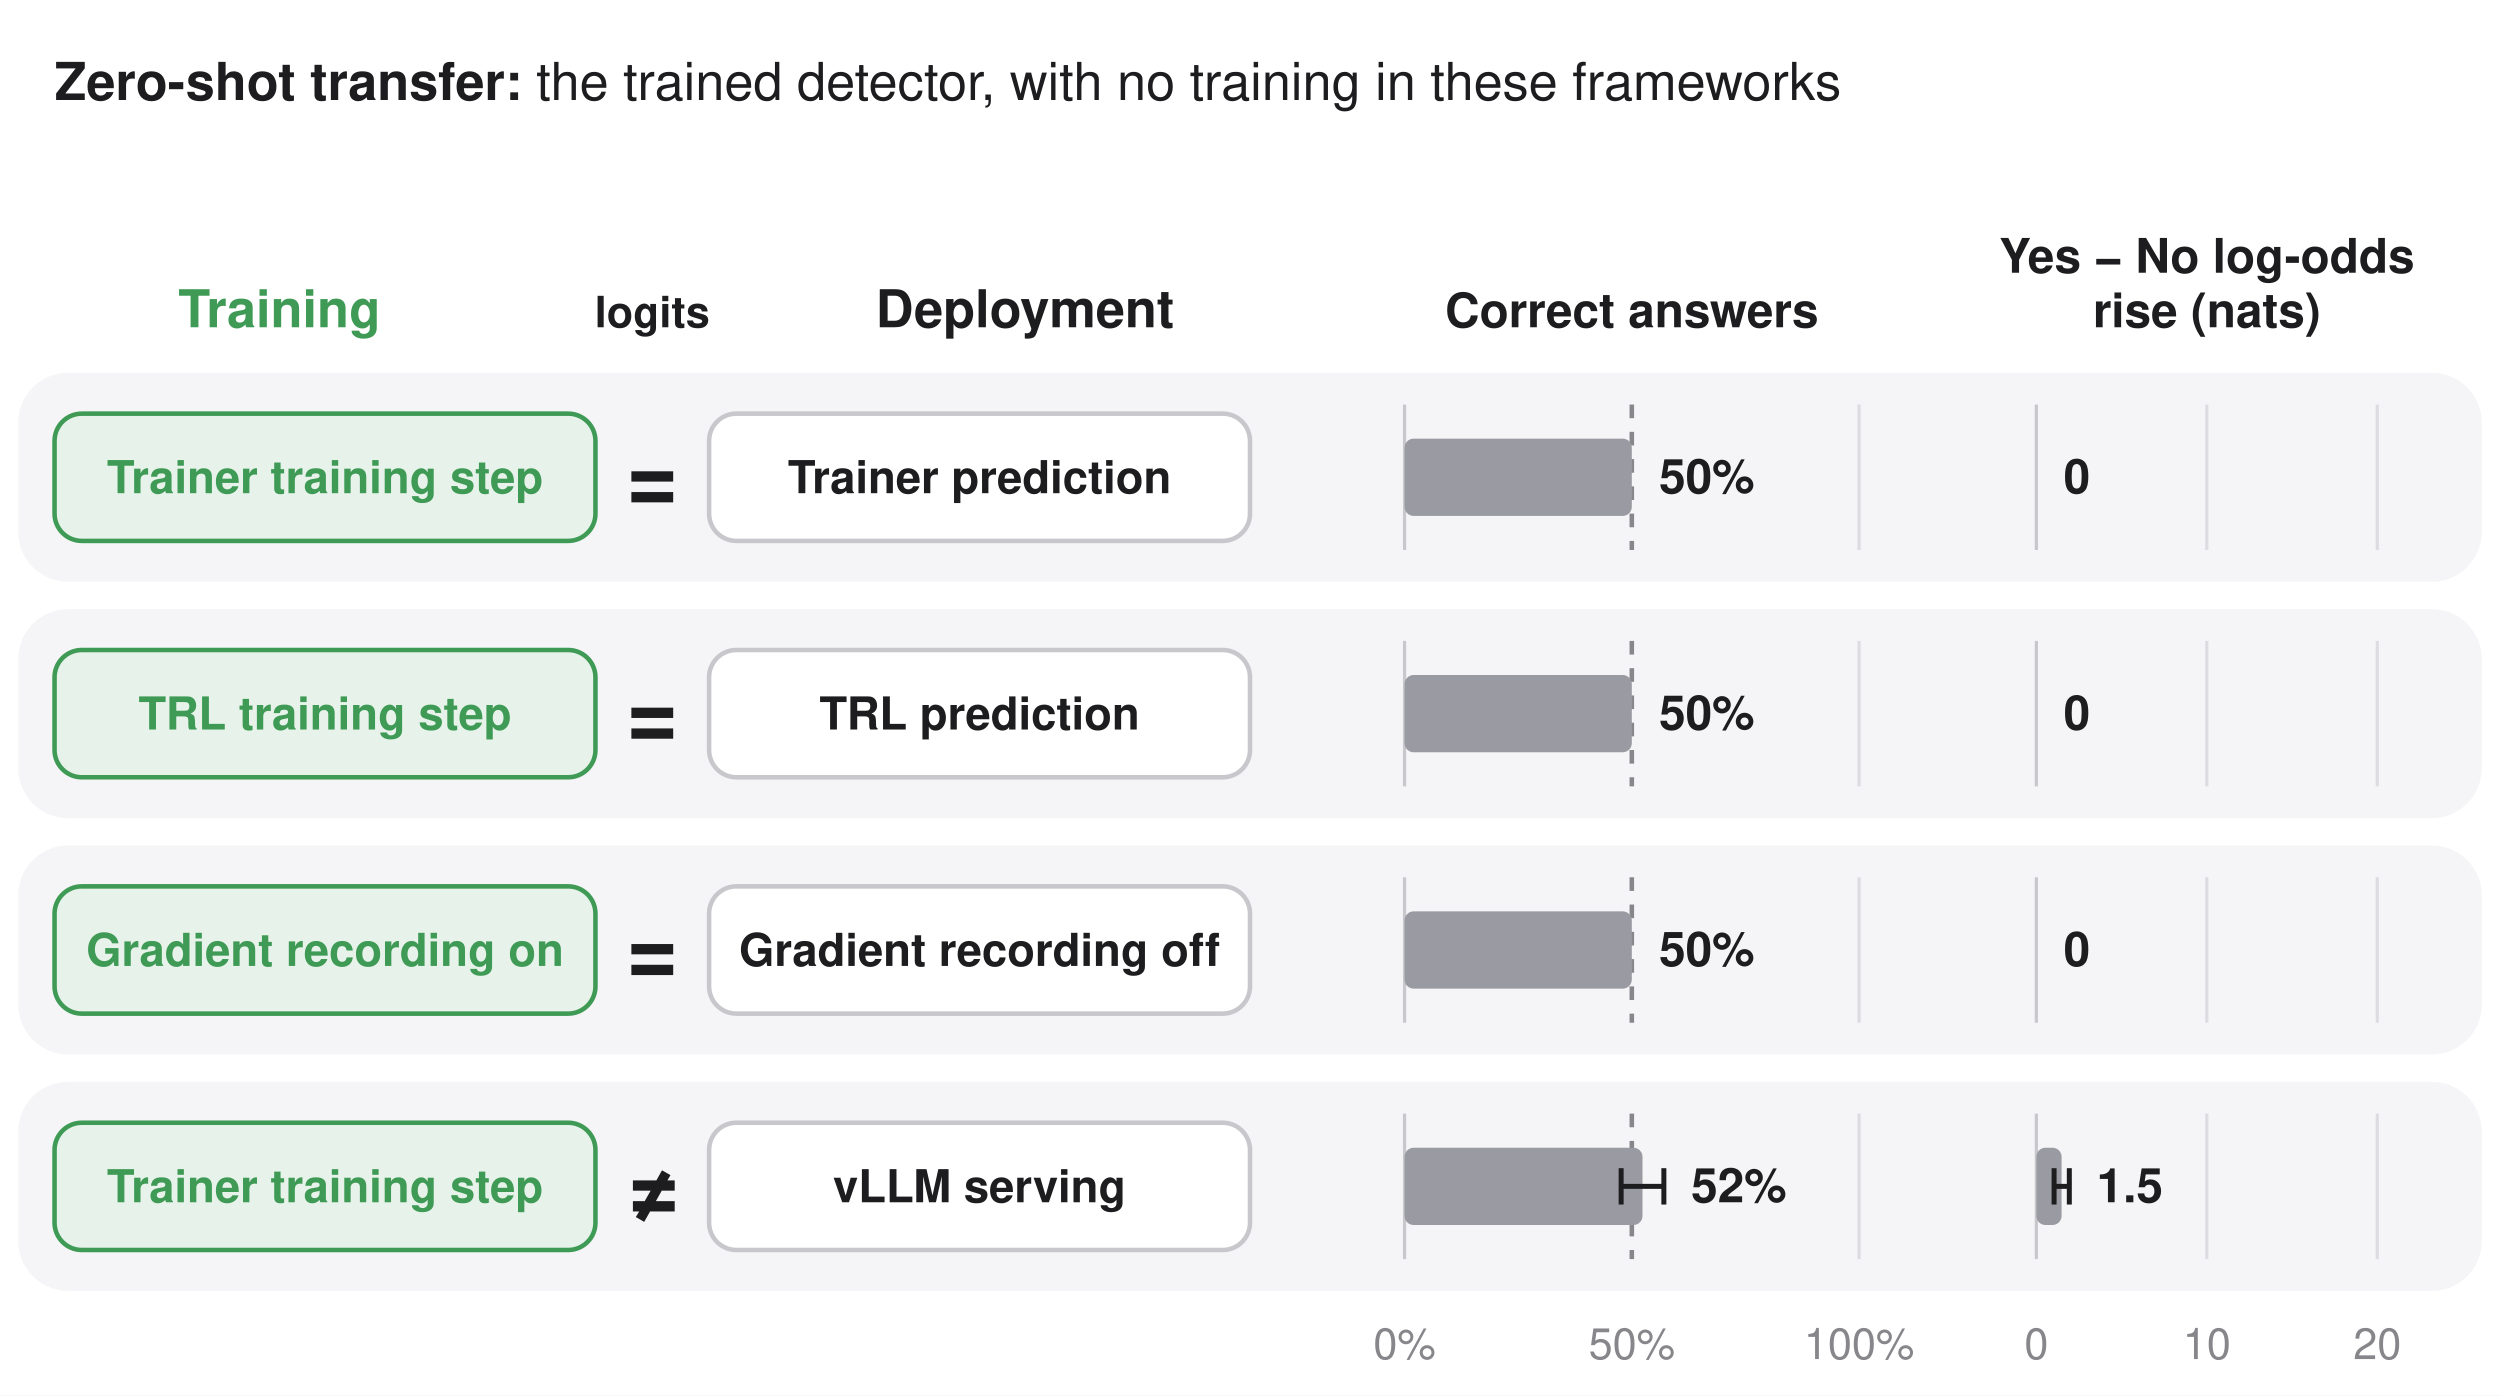
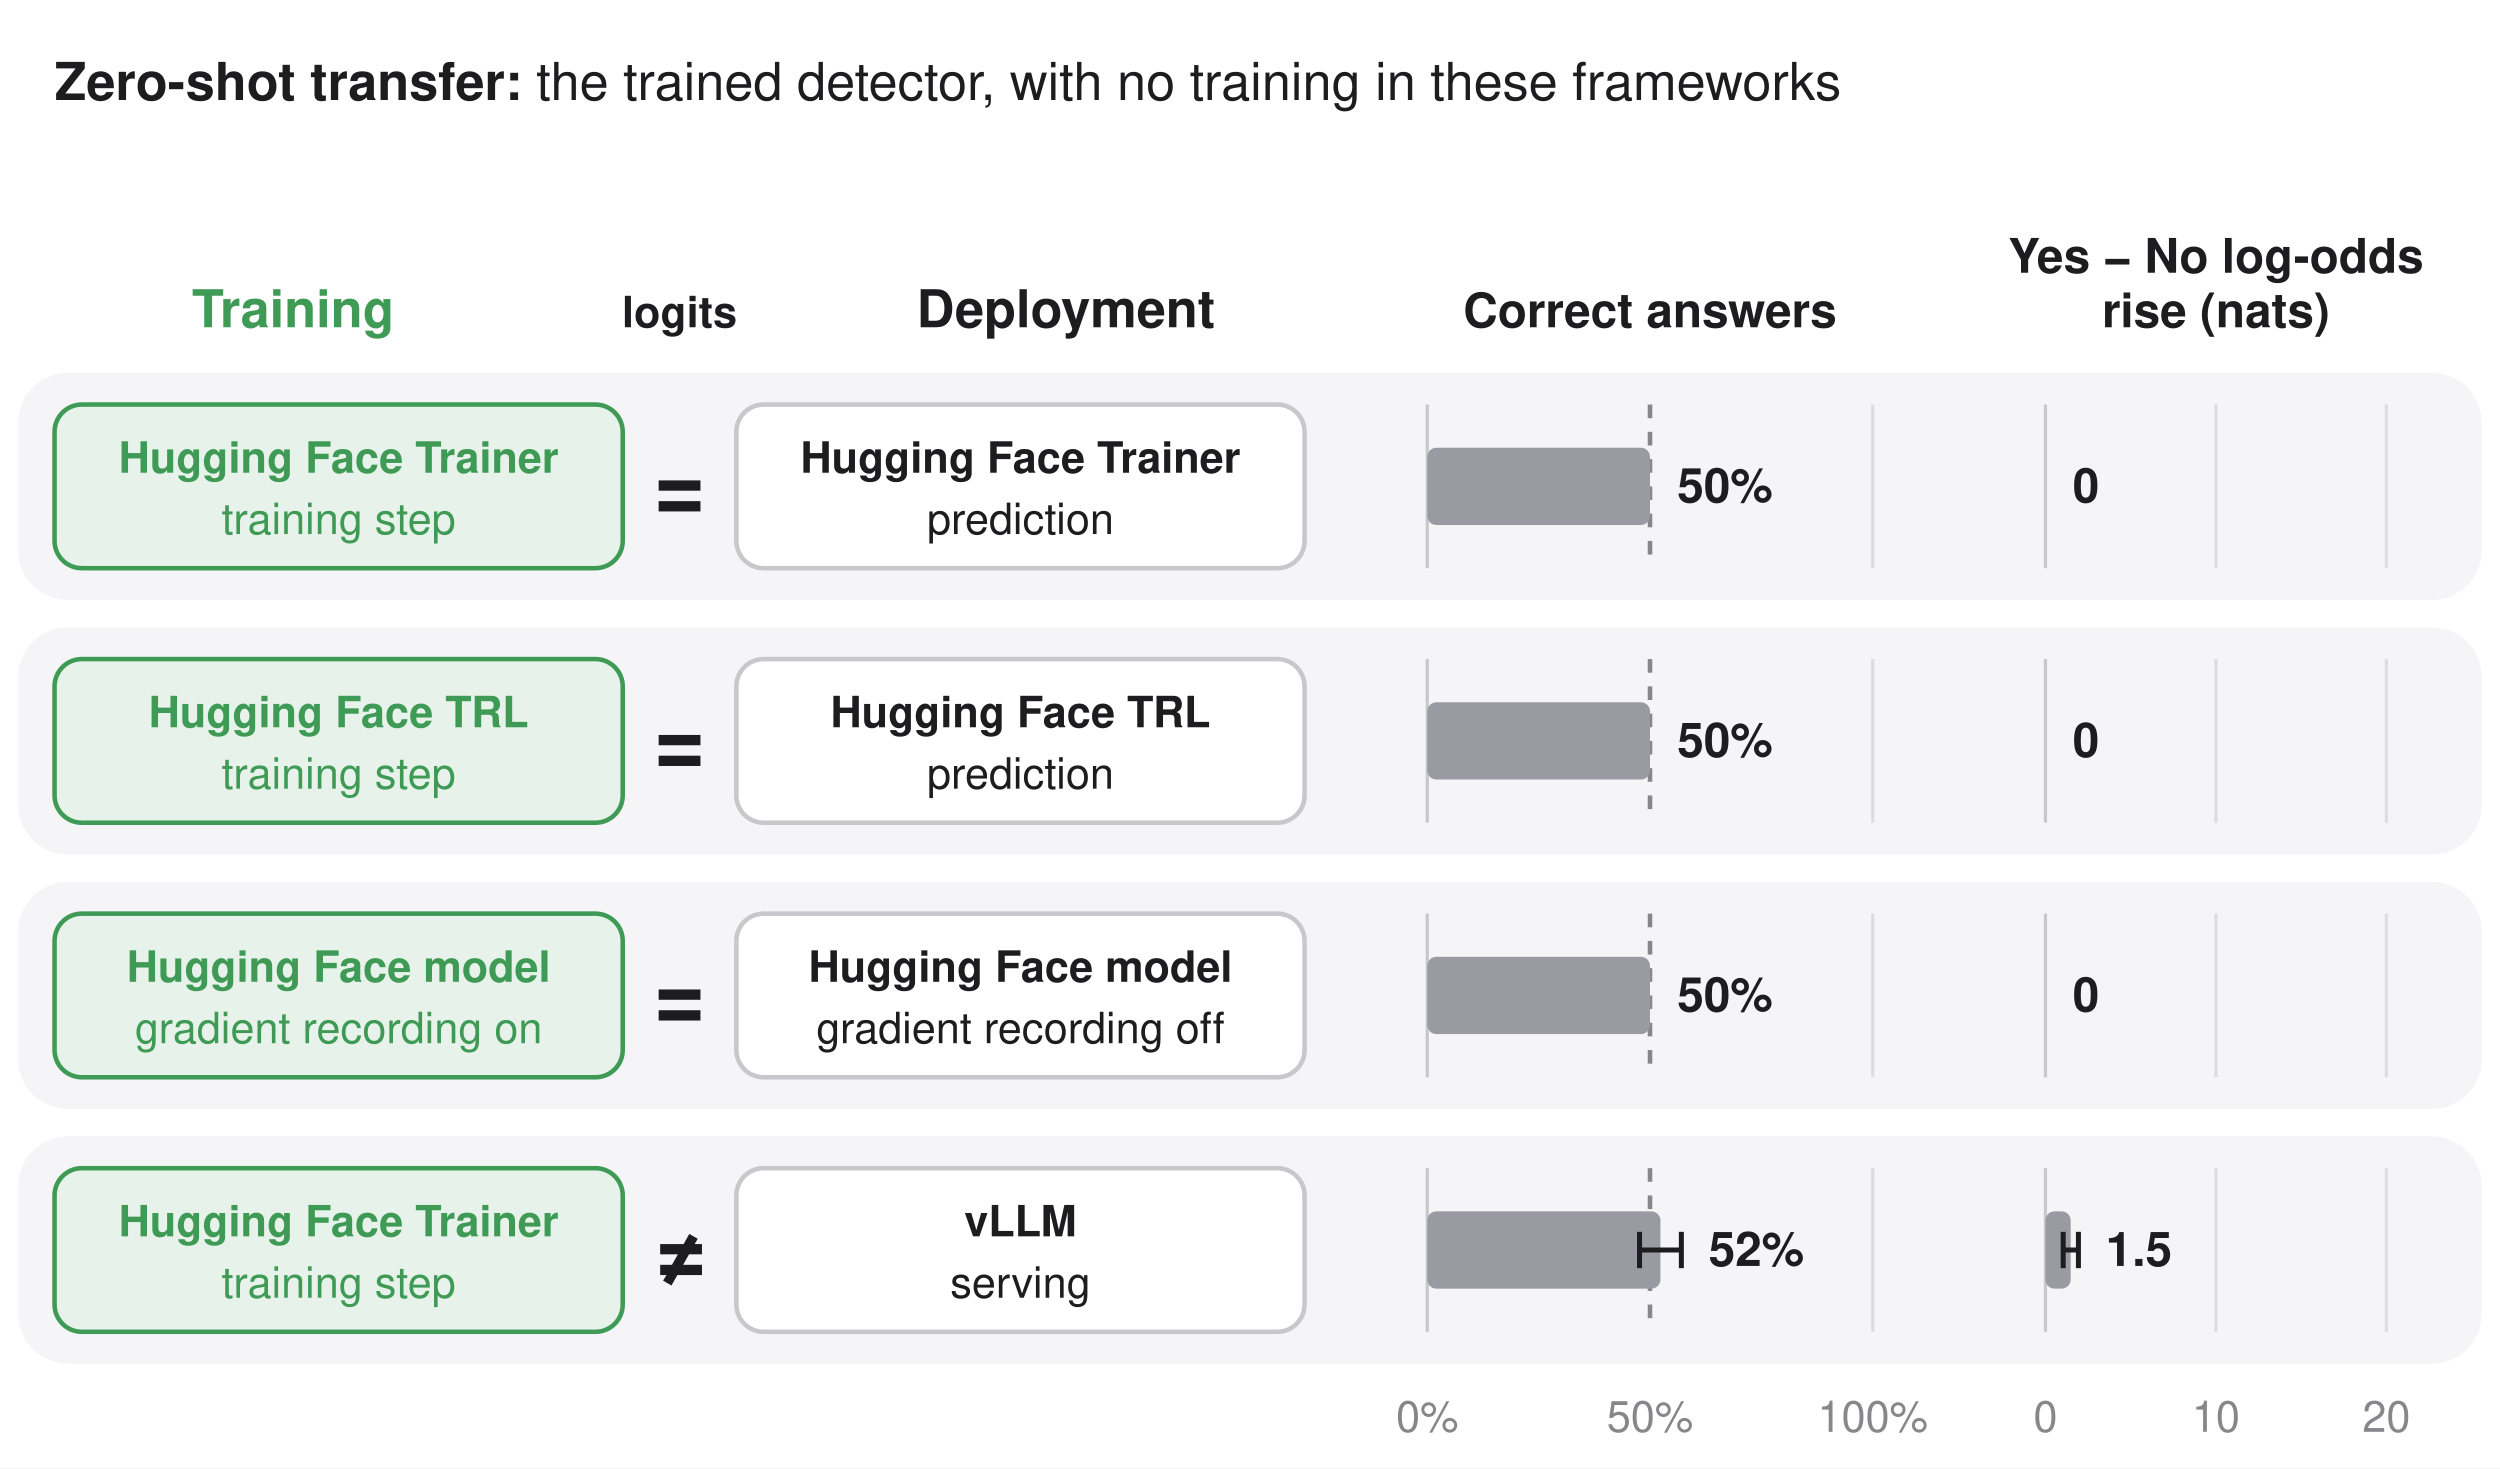
- <svg xmlns="http://www.w3.org/2000/svg" width="1100" height="614" viewBox="0 0 1100 614">
+ <svg xmlns="http://www.w3.org/2000/svg" width="1100" height="646" viewBox="0 0 1100 646">
  <defs>
    <filter id="shadow" x="-10%" y="-10%" width="120%" height="140%">
      <feGaussianBlur in="SourceAlpha" stdDeviation="7" />
      <feOffset dy="4" result="blur" />
      <feComponentTransfer>
        <feFuncA type="linear" slope="0.09" />
      </feComponentTransfer>
      <feMerge>
        <feMergeNode />
        <feMergeNode in="SourceGraphic" />
      </feMerge>
    </filter>
    <filter id="soft" x="-50%" y="-50%" width="200%" height="200%">
      <feGaussianBlur stdDeviation="6" />
    </filter>
  </defs>
  <rect width="100%" height="100%" fill="white" />
  <defs>
    <marker id="head-1D1D1F" viewBox="0 0 10 10" refX="8.5" refY="5" markerWidth="5.5" markerHeight="5.5" orient="auto">
      <path d="M0,0 L10,5 L0,10 z" fill="#1D1D1F" />
    </marker>
  </defs>
  <text x="24" y="44" font-family="Helvetica Neue, Helvetica, Arial, sans-serif" font-size="23" fill="#1D1D1F">
    <tspan font-weight="700">Zero-shot transfer:</tspan> the trained detector, with no training in these frameworks</text>
-   <text x="123.0" y="144.0" font-family="Helvetica Neue, Helvetica, Arial, sans-serif" font-size="23" font-weight="700" fill="#3E9A55" text-anchor="middle">Training</text>
-   <text x="451.0" y="144.0" font-family="Helvetica Neue, Helvetica, Arial, sans-serif" font-size="23" font-weight="700" fill="#1D1D1F" text-anchor="middle">Deployment</text>
-   <text x="287.0" y="144.0" font-family="Helvetica Neue, Helvetica, Arial, sans-serif" font-size="19" font-weight="700" fill="#1D1D1F" text-anchor="middle">logits</text>
-   <text x="718.0" y="144.0" font-family="Helvetica Neue, Helvetica, Arial, sans-serif" font-size="21" font-weight="700" fill="#1D1D1F" text-anchor="middle">Correct answers</text>
-   <text x="971.0" y="120.0" font-family="Helvetica Neue, Helvetica, Arial, sans-serif" font-size="21" font-weight="700" fill="#1D1D1F" text-anchor="middle">Yes − No log-odds</text>
-   <text x="971.0" y="144.0" font-family="Helvetica Neue, Helvetica, Arial, sans-serif" font-size="21" font-weight="700" fill="#1D1D1F" text-anchor="middle">rise (nats)</text>
-   <rect x="8" y="164" width="1084" height="92" rx="22" fill="#F5F5F7" />
-   <rect x="24.0" y="182.0" width="238.0" height="56.0" rx="12" fill="#E7F3EA" stroke="#3E9A55" stroke-width="2" />
-   <text x="143.0" y="217.0" font-family="Helvetica Neue, Helvetica, Arial, sans-serif" font-size="20" font-weight="700" fill="#3E9A55" text-anchor="middle">Trainer training step</text>
-   <rect x="312.0" y="182.0" width="238.0" height="56.0" rx="12" fill="white" stroke="#C7C7CC" stroke-width="2" />
-   <text x="431.0" y="217.0" font-family="Helvetica Neue, Helvetica, Arial, sans-serif" font-size="20" font-weight="700" fill="#1D1D1F" text-anchor="middle">Trainer prediction</text>
-   <text x="287.0" y="223.0" font-family="Helvetica Neue, Helvetica, Arial, sans-serif" font-size="38" font-weight="700" fill="#1D1D1F" text-anchor="middle">=</text>
-   <line x1="618.0" y1="178" x2="618.0" y2="242" stroke="#C7C7CC" stroke-width="1.4" />
-   <line x1="718.0" y1="178" x2="718.0" y2="242" stroke="#86868B" stroke-width="2" stroke-dasharray="6 6" />
-   <line x1="818.0" y1="178" x2="818.0" y2="242" stroke="#DCDCE1" stroke-width="1.4" />
-   <rect x="618" y="193.0" width="100.0" height="34" rx="4" fill="#9A9AA2" />
-   <text x="730.0" y="217.0" font-family="Helvetica Neue, Helvetica, Arial, sans-serif" font-size="21" font-weight="700" fill="#1D1D1F" text-anchor="start">50%</text>
-   <line x1="896.0" y1="178" x2="896.0" y2="242" stroke="#C7C7CC" stroke-width="1.4" />
-   <line x1="971.0" y1="178" x2="971.0" y2="242" stroke="#DCDCE1" stroke-width="1.4" />
-   <line x1="1046.0" y1="178" x2="1046.0" y2="242" stroke="#DCDCE1" stroke-width="1.4" />
-   <text x="908.0" y="217.0" font-family="Helvetica Neue, Helvetica, Arial, sans-serif" font-size="21" font-weight="700" fill="#1D1D1F" text-anchor="start">0</text>
-   <rect x="8" y="268" width="1084" height="92" rx="22" fill="#F5F5F7" />
-   <rect x="24.0" y="286.0" width="238.0" height="56.0" rx="12" fill="#E7F3EA" stroke="#3E9A55" stroke-width="2" />
-   <text x="143.0" y="321.0" font-family="Helvetica Neue, Helvetica, Arial, sans-serif" font-size="20" font-weight="700" fill="#3E9A55" text-anchor="middle">TRL training step</text>
-   <rect x="312.0" y="286.0" width="238.0" height="56.0" rx="12" fill="white" stroke="#C7C7CC" stroke-width="2" />
-   <text x="431.0" y="321.0" font-family="Helvetica Neue, Helvetica, Arial, sans-serif" font-size="20" font-weight="700" fill="#1D1D1F" text-anchor="middle">TRL prediction</text>
-   <text x="287.0" y="327.0" font-family="Helvetica Neue, Helvetica, Arial, sans-serif" font-size="38" font-weight="700" fill="#1D1D1F" text-anchor="middle">=</text>
-   <line x1="618.0" y1="282" x2="618.0" y2="346" stroke="#C7C7CC" stroke-width="1.4" />
-   <line x1="718.0" y1="282" x2="718.0" y2="346" stroke="#86868B" stroke-width="2" stroke-dasharray="6 6" />
-   <line x1="818.0" y1="282" x2="818.0" y2="346" stroke="#DCDCE1" stroke-width="1.4" />
-   <rect x="618" y="297.0" width="100.0" height="34" rx="4" fill="#9A9AA2" />
-   <text x="730.0" y="321.0" font-family="Helvetica Neue, Helvetica, Arial, sans-serif" font-size="21" font-weight="700" fill="#1D1D1F" text-anchor="start">50%</text>
-   <line x1="896.0" y1="282" x2="896.0" y2="346" stroke="#C7C7CC" stroke-width="1.4" />
-   <line x1="971.0" y1="282" x2="971.0" y2="346" stroke="#DCDCE1" stroke-width="1.4" />
-   <line x1="1046.0" y1="282" x2="1046.0" y2="346" stroke="#DCDCE1" stroke-width="1.4" />
-   <text x="908.0" y="321.0" font-family="Helvetica Neue, Helvetica, Arial, sans-serif" font-size="21" font-weight="700" fill="#1D1D1F" text-anchor="start">0</text>
-   <rect x="8" y="372" width="1084" height="92" rx="22" fill="#F5F5F7" />
-   <rect x="24.0" y="390.0" width="238.0" height="56.0" rx="12" fill="#E7F3EA" stroke="#3E9A55" stroke-width="2" />
-   <text x="143.0" y="425.0" font-family="Helvetica Neue, Helvetica, Arial, sans-serif" font-size="20" font-weight="700" fill="#3E9A55" text-anchor="middle">Gradient recording on</text>
-   <rect x="312.0" y="390.0" width="238.0" height="56.0" rx="12" fill="white" stroke="#C7C7CC" stroke-width="2" />
-   <text x="431.0" y="425.0" font-family="Helvetica Neue, Helvetica, Arial, sans-serif" font-size="20" font-weight="700" fill="#1D1D1F" text-anchor="middle">Gradient recording off</text>
-   <text x="287.0" y="431.0" font-family="Helvetica Neue, Helvetica, Arial, sans-serif" font-size="38" font-weight="700" fill="#1D1D1F" text-anchor="middle">=</text>
-   <line x1="618.0" y1="386" x2="618.0" y2="450" stroke="#C7C7CC" stroke-width="1.4" />
-   <line x1="718.0" y1="386" x2="718.0" y2="450" stroke="#86868B" stroke-width="2" stroke-dasharray="6 6" />
-   <line x1="818.0" y1="386" x2="818.0" y2="450" stroke="#DCDCE1" stroke-width="1.4" />
-   <rect x="618" y="401.0" width="100.0" height="34" rx="4" fill="#9A9AA2" />
-   <text x="730.0" y="425.0" font-family="Helvetica Neue, Helvetica, Arial, sans-serif" font-size="21" font-weight="700" fill="#1D1D1F" text-anchor="start">50%</text>
-   <line x1="896.0" y1="386" x2="896.0" y2="450" stroke="#C7C7CC" stroke-width="1.4" />
-   <line x1="971.0" y1="386" x2="971.0" y2="450" stroke="#DCDCE1" stroke-width="1.4" />
-   <line x1="1046.0" y1="386" x2="1046.0" y2="450" stroke="#DCDCE1" stroke-width="1.4" />
-   <text x="908.0" y="425.0" font-family="Helvetica Neue, Helvetica, Arial, sans-serif" font-size="21" font-weight="700" fill="#1D1D1F" text-anchor="start">0</text>
-   <rect x="8" y="476" width="1084" height="92" rx="22" fill="#F5F5F7" />
-   <rect x="24.0" y="494.0" width="238.0" height="56.0" rx="12" fill="#E7F3EA" stroke="#3E9A55" stroke-width="2" />
-   <text x="143.0" y="529.0" font-family="Helvetica Neue, Helvetica, Arial, sans-serif" font-size="20" font-weight="700" fill="#3E9A55" text-anchor="middle">Trainer training step</text>
-   <rect x="312.0" y="494.0" width="238.0" height="56.0" rx="12" fill="white" stroke="#C7C7CC" stroke-width="2" />
-   <text x="431.0" y="529.0" font-family="Helvetica Neue, Helvetica, Arial, sans-serif" font-size="20" font-weight="700" fill="#1D1D1F" text-anchor="middle">vLLM serving</text>
-   <text x="287.0" y="535.0" font-family="Helvetica Neue, Helvetica, Arial, sans-serif" font-size="38" font-weight="700" fill="#1D1D1F" text-anchor="middle">≠</text>
-   <line x1="618.0" y1="490" x2="618.0" y2="554" stroke="#C7C7CC" stroke-width="1.4" />
-   <line x1="718.0" y1="490" x2="718.0" y2="554" stroke="#86868B" stroke-width="2" stroke-dasharray="6 6" />
-   <line x1="818.0" y1="490" x2="818.0" y2="554" stroke="#DCDCE1" stroke-width="1.4" />
-   <rect x="618" y="505.0" width="104.7" height="34" rx="4" fill="#9A9AA2" />
-   <path d="M713.3 522.0H732.1M713.3 514.0V530.0M732.1 514.0V530.0" stroke="#1D1D1F" stroke-width="2.2" fill="none" />
-   <text x="744.1" y="529.0" font-family="Helvetica Neue, Helvetica, Arial, sans-serif" font-size="21" font-weight="700" fill="#1D1D1F" text-anchor="start">52%</text>
-   <line x1="896.0" y1="490" x2="896.0" y2="554" stroke="#C7C7CC" stroke-width="1.4" />
-   <line x1="971.0" y1="490" x2="971.0" y2="554" stroke="#DCDCE1" stroke-width="1.4" />
-   <line x1="1046.0" y1="490" x2="1046.0" y2="554" stroke="#DCDCE1" stroke-width="1.4" />
-   <rect x="896" y="505.0" width="11.1" height="34" rx="4" fill="#9A9AA2" />
-   <path d="M903.8 522.0H910.5M903.8 514.0V530.0M910.5 514.0V530.0" stroke="#1D1D1F" stroke-width="2.2" fill="none" />
-   <text x="922.5" y="529.0" font-family="Helvetica Neue, Helvetica, Arial, sans-serif" font-size="21" font-weight="700" fill="#1D1D1F" text-anchor="start">1.5</text>
-   <text x="618.0" y="598.0" font-family="Helvetica Neue, Helvetica, Arial, sans-serif" font-size="19" font-weight="400" fill="#86868B" text-anchor="middle">0%</text>
-   <text x="718.0" y="598.0" font-family="Helvetica Neue, Helvetica, Arial, sans-serif" font-size="19" font-weight="400" fill="#86868B" text-anchor="middle">50%</text>
-   <text x="818.0" y="598.0" font-family="Helvetica Neue, Helvetica, Arial, sans-serif" font-size="19" font-weight="400" fill="#86868B" text-anchor="middle">100%</text>
-   <text x="896.0" y="598.0" font-family="Helvetica Neue, Helvetica, Arial, sans-serif" font-size="19" font-weight="400" fill="#86868B" text-anchor="middle">0</text>
-   <text x="971.0" y="598.0" font-family="Helvetica Neue, Helvetica, Arial, sans-serif" font-size="19" font-weight="400" fill="#86868B" text-anchor="middle">10</text>
-   <text x="1046.0" y="598.0" font-family="Helvetica Neue, Helvetica, Arial, sans-serif" font-size="19" font-weight="400" fill="#86868B" text-anchor="middle">20</text>
+   <text x="129.0" y="144.0" font-family="Helvetica Neue, Helvetica, Arial, sans-serif" font-size="23" font-weight="700" fill="#3E9A55" text-anchor="middle">Training</text>
+   <text x="469.0" y="144.0" font-family="Helvetica Neue, Helvetica, Arial, sans-serif" font-size="23" font-weight="700" fill="#1D1D1F" text-anchor="middle">Deployment</text>
+   <text x="299.0" y="144.0" font-family="Helvetica Neue, Helvetica, Arial, sans-serif" font-size="19" font-weight="700" fill="#1D1D1F" text-anchor="middle">logits</text>
+   <text x="726.0" y="144.0" font-family="Helvetica Neue, Helvetica, Arial, sans-serif" font-size="21" font-weight="700" fill="#1D1D1F" text-anchor="middle">Correct answers</text>
+   <text x="975.0" y="120.0" font-family="Helvetica Neue, Helvetica, Arial, sans-serif" font-size="21" font-weight="700" fill="#1D1D1F" text-anchor="middle">Yes − No log-odds</text>
+   <text x="975.0" y="144.0" font-family="Helvetica Neue, Helvetica, Arial, sans-serif" font-size="21" font-weight="700" fill="#1D1D1F" text-anchor="middle">rise (nats)</text>
+   <rect x="8" y="164" width="1084" height="100" rx="22" fill="#F5F5F7" />
+   <rect x="24.0" y="178.0" width="250.0" height="72.0" rx="12" fill="#E7F3EA" stroke="#3E9A55" stroke-width="2" />
+   <text x="149.0" y="208.0" font-family="Helvetica Neue, Helvetica, Arial, sans-serif" font-size="19" font-weight="700" fill="#3E9A55" text-anchor="middle">Hugging Face Trainer</text>
+   <text x="149.0" y="235.0" font-family="Helvetica Neue, Helvetica, Arial, sans-serif" font-size="19" font-weight="400" fill="#3E9A55" text-anchor="middle">training step</text>
+   <rect x="324.0" y="178.0" width="250.0" height="72.0" rx="12" fill="white" stroke="#C7C7CC" stroke-width="2" />
+   <text x="449.0" y="208.0" font-family="Helvetica Neue, Helvetica, Arial, sans-serif" font-size="19" font-weight="700" fill="#1D1D1F" text-anchor="middle">Hugging Face Trainer</text>
+   <text x="449.0" y="235.0" font-family="Helvetica Neue, Helvetica, Arial, sans-serif" font-size="19" font-weight="400" fill="#1D1D1F" text-anchor="middle">prediction</text>
+   <text x="299.0" y="227.0" font-family="Helvetica Neue, Helvetica, Arial, sans-serif" font-size="38" font-weight="700" fill="#1D1D1F" text-anchor="middle">=</text>
+   <line x1="628.0" y1="178" x2="628.0" y2="250" stroke="#C7C7CC" stroke-width="1.4" />
+   <line x1="726.0" y1="178" x2="726.0" y2="250" stroke="#86868B" stroke-width="2" stroke-dasharray="6 6" />
+   <line x1="824.0" y1="178" x2="824.0" y2="250" stroke="#DCDCE1" stroke-width="1.4" />
+   <rect x="628" y="197.0" width="98.0" height="34" rx="4" fill="#9A9AA2" />
+   <text x="738.0" y="221.0" font-family="Helvetica Neue, Helvetica, Arial, sans-serif" font-size="21" font-weight="700" fill="#1D1D1F" text-anchor="start">50%</text>
+   <line x1="900.0" y1="178" x2="900.0" y2="250" stroke="#C7C7CC" stroke-width="1.4" />
+   <line x1="975.0" y1="178" x2="975.0" y2="250" stroke="#DCDCE1" stroke-width="1.4" />
+   <line x1="1050.0" y1="178" x2="1050.0" y2="250" stroke="#DCDCE1" stroke-width="1.4" />
+   <text x="912.0" y="221.0" font-family="Helvetica Neue, Helvetica, Arial, sans-serif" font-size="21" font-weight="700" fill="#1D1D1F" text-anchor="start">0</text>
+   <rect x="8" y="276" width="1084" height="100" rx="22" fill="#F5F5F7" />
+   <rect x="24.0" y="290.0" width="250.0" height="72.0" rx="12" fill="#E7F3EA" stroke="#3E9A55" stroke-width="2" />
+   <text x="149.0" y="320.0" font-family="Helvetica Neue, Helvetica, Arial, sans-serif" font-size="19" font-weight="700" fill="#3E9A55" text-anchor="middle">Hugging Face TRL</text>
+   <text x="149.0" y="347.0" font-family="Helvetica Neue, Helvetica, Arial, sans-serif" font-size="19" font-weight="400" fill="#3E9A55" text-anchor="middle">training step</text>
+   <rect x="324.0" y="290.0" width="250.0" height="72.0" rx="12" fill="white" stroke="#C7C7CC" stroke-width="2" />
+   <text x="449.0" y="320.0" font-family="Helvetica Neue, Helvetica, Arial, sans-serif" font-size="19" font-weight="700" fill="#1D1D1F" text-anchor="middle">Hugging Face TRL</text>
+   <text x="449.0" y="347.0" font-family="Helvetica Neue, Helvetica, Arial, sans-serif" font-size="19" font-weight="400" fill="#1D1D1F" text-anchor="middle">prediction</text>
+   <text x="299.0" y="339.0" font-family="Helvetica Neue, Helvetica, Arial, sans-serif" font-size="38" font-weight="700" fill="#1D1D1F" text-anchor="middle">=</text>
+   <line x1="628.0" y1="290" x2="628.0" y2="362" stroke="#C7C7CC" stroke-width="1.4" />
+   <line x1="726.0" y1="290" x2="726.0" y2="362" stroke="#86868B" stroke-width="2" stroke-dasharray="6 6" />
+   <line x1="824.0" y1="290" x2="824.0" y2="362" stroke="#DCDCE1" stroke-width="1.4" />
+   <rect x="628" y="309.0" width="98.0" height="34" rx="4" fill="#9A9AA2" />
+   <text x="738.0" y="333.0" font-family="Helvetica Neue, Helvetica, Arial, sans-serif" font-size="21" font-weight="700" fill="#1D1D1F" text-anchor="start">50%</text>
+   <line x1="900.0" y1="290" x2="900.0" y2="362" stroke="#C7C7CC" stroke-width="1.4" />
+   <line x1="975.0" y1="290" x2="975.0" y2="362" stroke="#DCDCE1" stroke-width="1.4" />
+   <line x1="1050.0" y1="290" x2="1050.0" y2="362" stroke="#DCDCE1" stroke-width="1.4" />
+   <text x="912.0" y="333.0" font-family="Helvetica Neue, Helvetica, Arial, sans-serif" font-size="21" font-weight="700" fill="#1D1D1F" text-anchor="start">0</text>
+   <rect x="8" y="388" width="1084" height="100" rx="22" fill="#F5F5F7" />
+   <rect x="24.0" y="402.0" width="250.0" height="72.0" rx="12" fill="#E7F3EA" stroke="#3E9A55" stroke-width="2" />
+   <text x="149.0" y="432.0" font-family="Helvetica Neue, Helvetica, Arial, sans-serif" font-size="19" font-weight="700" fill="#3E9A55" text-anchor="middle">Hugging Face model</text>
+   <text x="149.0" y="459.0" font-family="Helvetica Neue, Helvetica, Arial, sans-serif" font-size="19" font-weight="400" fill="#3E9A55" text-anchor="middle">gradient recording on</text>
+   <rect x="324.0" y="402.0" width="250.0" height="72.0" rx="12" fill="white" stroke="#C7C7CC" stroke-width="2" />
+   <text x="449.0" y="432.0" font-family="Helvetica Neue, Helvetica, Arial, sans-serif" font-size="19" font-weight="700" fill="#1D1D1F" text-anchor="middle">Hugging Face model</text>
+   <text x="449.0" y="459.0" font-family="Helvetica Neue, Helvetica, Arial, sans-serif" font-size="19" font-weight="400" fill="#1D1D1F" text-anchor="middle">gradient recording off</text>
+   <text x="299.0" y="451.0" font-family="Helvetica Neue, Helvetica, Arial, sans-serif" font-size="38" font-weight="700" fill="#1D1D1F" text-anchor="middle">=</text>
+   <line x1="628.0" y1="402" x2="628.0" y2="474" stroke="#C7C7CC" stroke-width="1.4" />
+   <line x1="726.0" y1="402" x2="726.0" y2="474" stroke="#86868B" stroke-width="2" stroke-dasharray="6 6" />
+   <line x1="824.0" y1="402" x2="824.0" y2="474" stroke="#DCDCE1" stroke-width="1.4" />
+   <rect x="628" y="421.0" width="98.0" height="34" rx="4" fill="#9A9AA2" />
+   <text x="738.0" y="445.0" font-family="Helvetica Neue, Helvetica, Arial, sans-serif" font-size="21" font-weight="700" fill="#1D1D1F" text-anchor="start">50%</text>
+   <line x1="900.0" y1="402" x2="900.0" y2="474" stroke="#C7C7CC" stroke-width="1.4" />
+   <line x1="975.0" y1="402" x2="975.0" y2="474" stroke="#DCDCE1" stroke-width="1.4" />
+   <line x1="1050.0" y1="402" x2="1050.0" y2="474" stroke="#DCDCE1" stroke-width="1.4" />
+   <text x="912.0" y="445.0" font-family="Helvetica Neue, Helvetica, Arial, sans-serif" font-size="21" font-weight="700" fill="#1D1D1F" text-anchor="start">0</text>
+   <rect x="8" y="500" width="1084" height="100" rx="22" fill="#F5F5F7" />
+   <rect x="24.0" y="514.0" width="250.0" height="72.0" rx="12" fill="#E7F3EA" stroke="#3E9A55" stroke-width="2" />
+   <text x="149.0" y="544.0" font-family="Helvetica Neue, Helvetica, Arial, sans-serif" font-size="19" font-weight="700" fill="#3E9A55" text-anchor="middle">Hugging Face Trainer</text>
+   <text x="149.0" y="571.0" font-family="Helvetica Neue, Helvetica, Arial, sans-serif" font-size="19" font-weight="400" fill="#3E9A55" text-anchor="middle">training step</text>
+   <rect x="324.0" y="514.0" width="250.0" height="72.0" rx="12" fill="white" stroke="#C7C7CC" stroke-width="2" />
+   <text x="449.0" y="544.0" font-family="Helvetica Neue, Helvetica, Arial, sans-serif" font-size="19" font-weight="700" fill="#1D1D1F" text-anchor="middle">vLLM</text>
+   <text x="449.0" y="571.0" font-family="Helvetica Neue, Helvetica, Arial, sans-serif" font-size="19" font-weight="400" fill="#1D1D1F" text-anchor="middle">serving</text>
+   <text x="299.0" y="563.0" font-family="Helvetica Neue, Helvetica, Arial, sans-serif" font-size="38" font-weight="700" fill="#1D1D1F" text-anchor="middle">≠</text>
+   <line x1="628.0" y1="514" x2="628.0" y2="586" stroke="#C7C7CC" stroke-width="1.4" />
+   <line x1="726.0" y1="514" x2="726.0" y2="586" stroke="#86868B" stroke-width="2" stroke-dasharray="6 6" />
+   <line x1="824.0" y1="514" x2="824.0" y2="586" stroke="#DCDCE1" stroke-width="1.4" />
+   <rect x="628" y="533.0" width="102.6" height="34" rx="4" fill="#9A9AA2" />
+   <path d="M721.4 550.0H739.8M721.4 542.0V558.0M739.8 542.0V558.0" stroke="#1D1D1F" stroke-width="2.2" fill="none" />
+   <text x="751.8" y="557.0" font-family="Helvetica Neue, Helvetica, Arial, sans-serif" font-size="21" font-weight="700" fill="#1D1D1F" text-anchor="start">52%</text>
+   <line x1="900.0" y1="514" x2="900.0" y2="586" stroke="#C7C7CC" stroke-width="1.4" />
+   <line x1="975.0" y1="514" x2="975.0" y2="586" stroke="#DCDCE1" stroke-width="1.4" />
+   <line x1="1050.0" y1="514" x2="1050.0" y2="586" stroke="#DCDCE1" stroke-width="1.4" />
+   <rect x="900" y="533.0" width="11.1" height="34" rx="4" fill="#9A9AA2" />
+   <path d="M907.8 550.0H914.5M907.8 542.0V558.0M914.5 542.0V558.0" stroke="#1D1D1F" stroke-width="2.2" fill="none" />
+   <text x="926.5" y="557.0" font-family="Helvetica Neue, Helvetica, Arial, sans-serif" font-size="21" font-weight="700" fill="#1D1D1F" text-anchor="start">1.5</text>
+   <text x="628.0" y="630.0" font-family="Helvetica Neue, Helvetica, Arial, sans-serif" font-size="19" font-weight="400" fill="#86868B" text-anchor="middle">0%</text>
+   <text x="726.0" y="630.0" font-family="Helvetica Neue, Helvetica, Arial, sans-serif" font-size="19" font-weight="400" fill="#86868B" text-anchor="middle">50%</text>
+   <text x="824.0" y="630.0" font-family="Helvetica Neue, Helvetica, Arial, sans-serif" font-size="19" font-weight="400" fill="#86868B" text-anchor="middle">100%</text>
+   <text x="900.0" y="630.0" font-family="Helvetica Neue, Helvetica, Arial, sans-serif" font-size="19" font-weight="400" fill="#86868B" text-anchor="middle">0</text>
+   <text x="975.0" y="630.0" font-family="Helvetica Neue, Helvetica, Arial, sans-serif" font-size="19" font-weight="400" fill="#86868B" text-anchor="middle">10</text>
+   <text x="1050.0" y="630.0" font-family="Helvetica Neue, Helvetica, Arial, sans-serif" font-size="19" font-weight="400" fill="#86868B" text-anchor="middle">20</text>
</svg>
